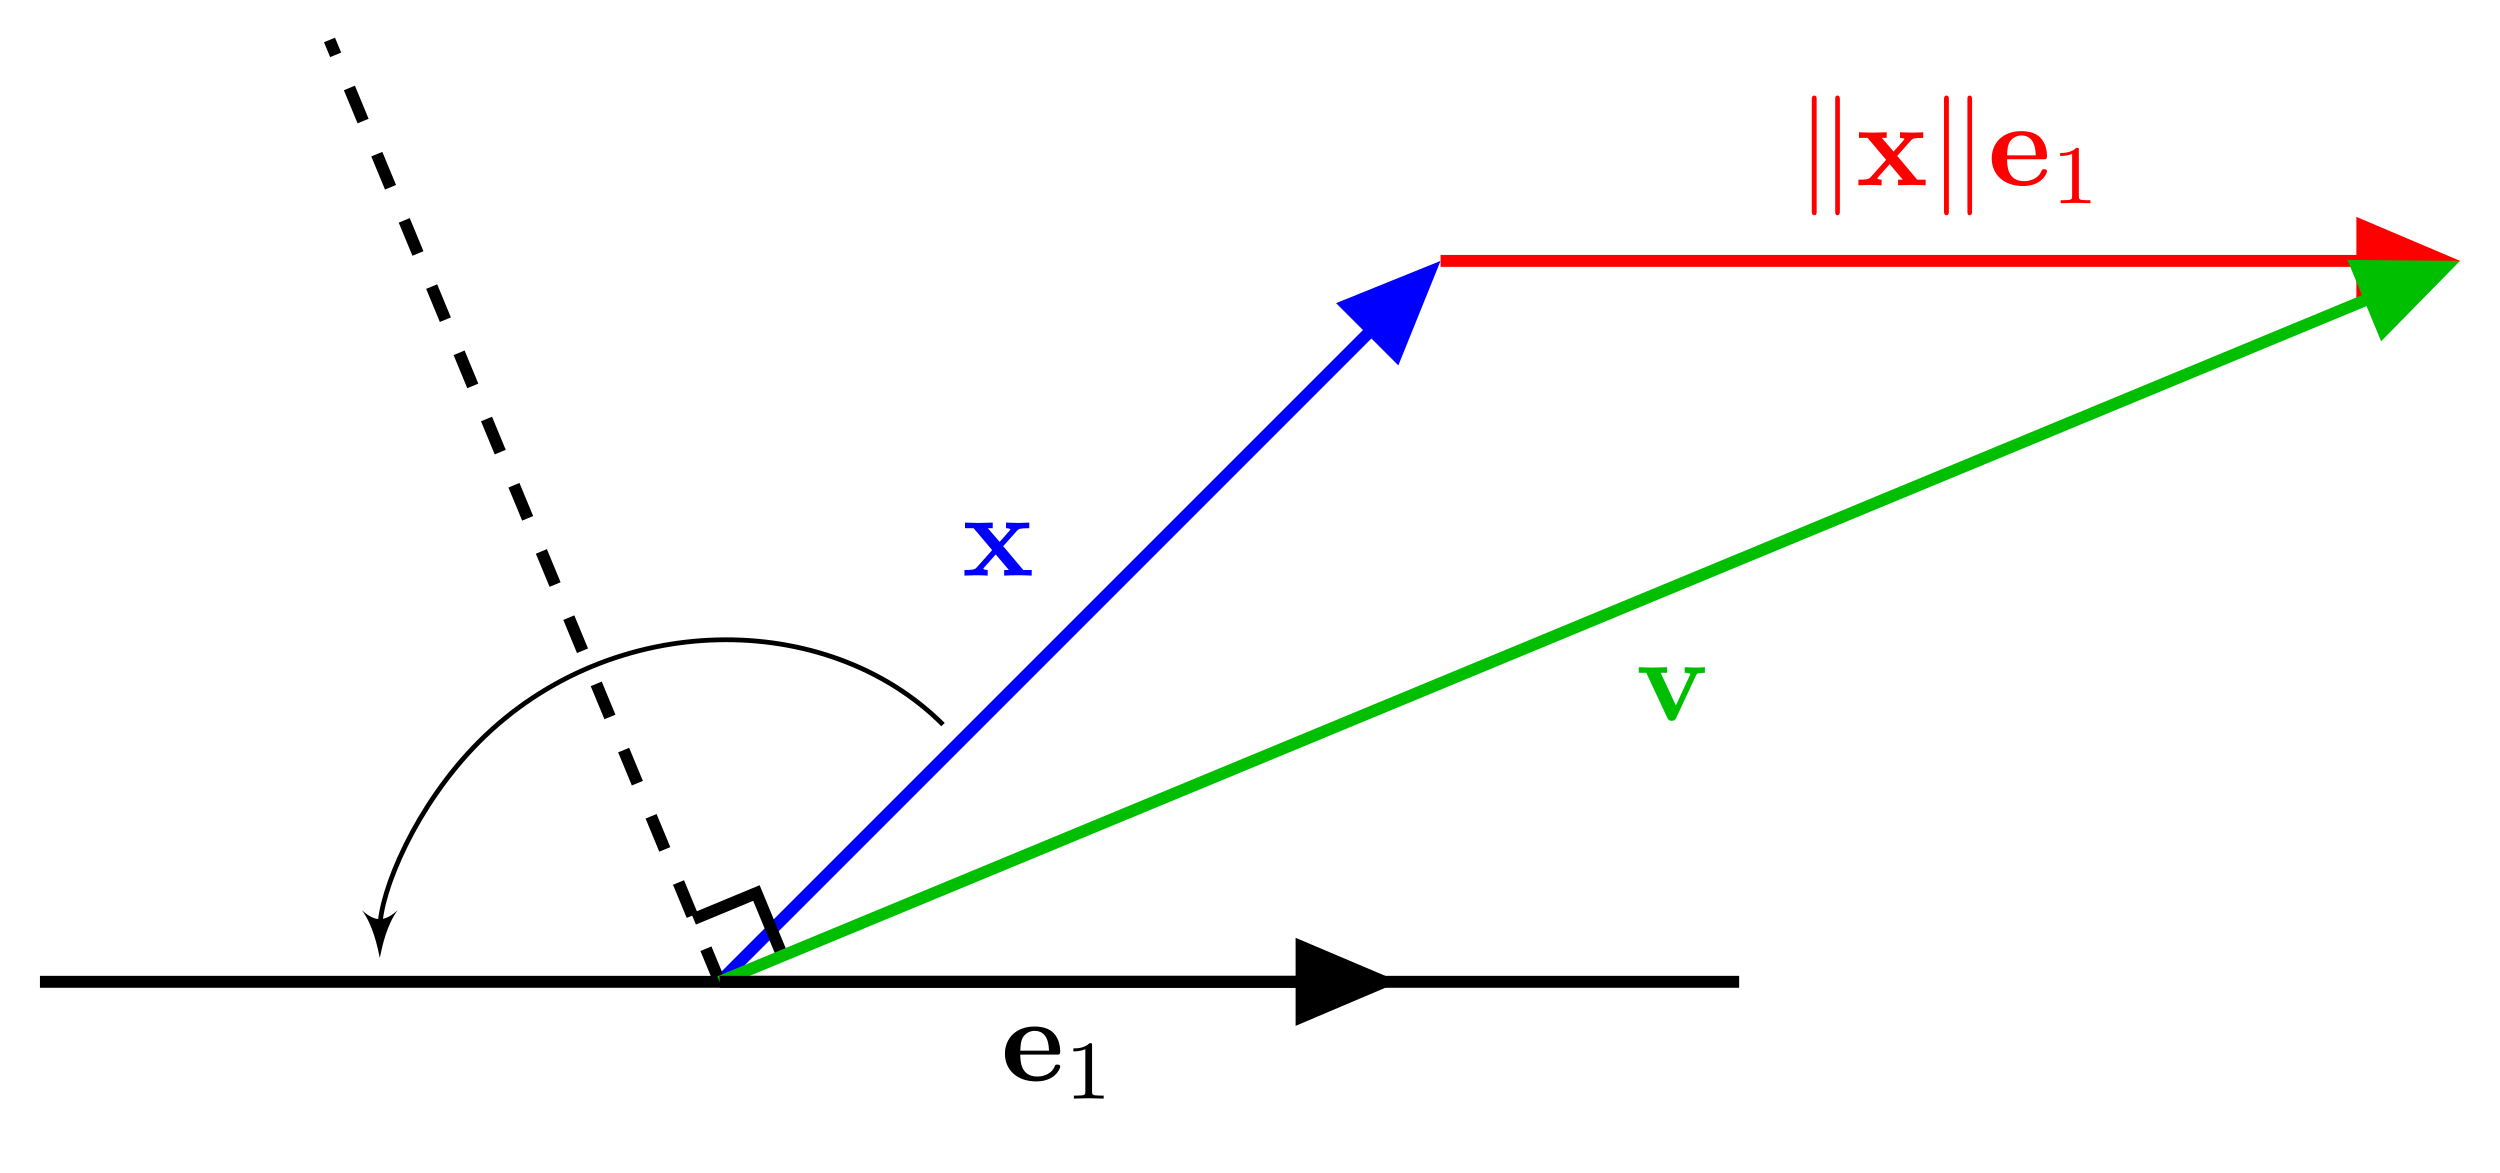
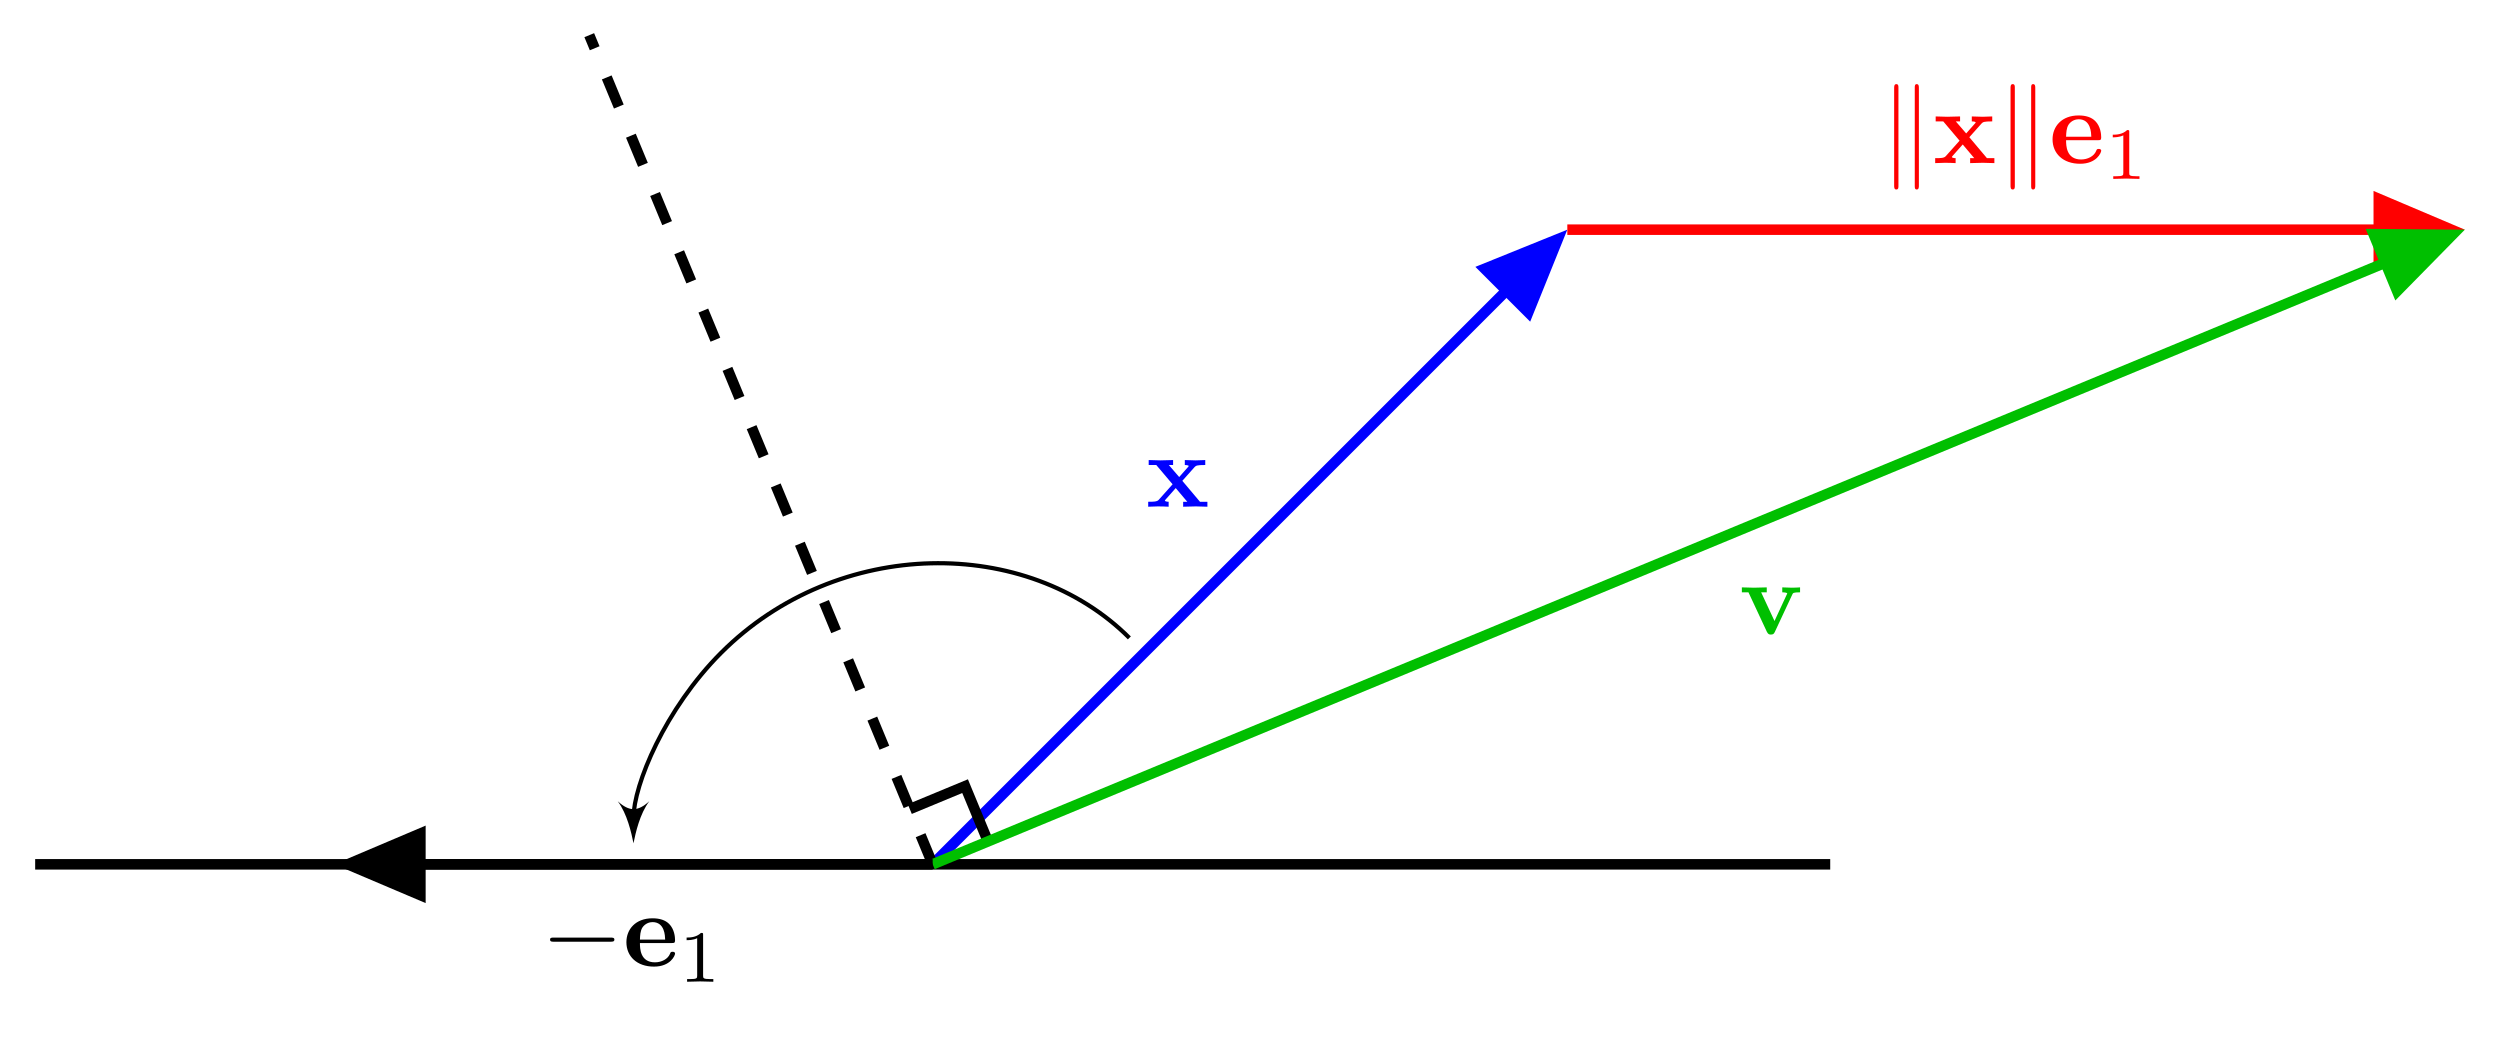
- <svg xmlns="http://www.w3.org/2000/svg" xmlns:xlink="http://www.w3.org/1999/xlink" width="208.53" height="97.79" viewBox="0 0 208.53 97.79">
+ <svg xmlns="http://www.w3.org/2000/svg" xmlns:xlink="http://www.w3.org/1999/xlink" width="236.876pt" height="99.174pt" viewBox="0 0 236.876 99.174">
  <defs>
    <g>
      <g id="glyph-0-0">
        <path d="M 3.453 -2.453 L 4.609 -3.75 C 4.75 -3.891 4.812 -3.953 5.625 -3.953 L 5.625 -4.422 C 5.281 -4.406 4.766 -4.391 4.719 -4.391 C 4.469 -4.391 3.969 -4.422 3.688 -4.422 L 3.688 -3.953 C 3.828 -3.953 3.953 -3.938 4.062 -3.875 C 4.031 -3.812 4.031 -3.781 3.984 -3.75 L 3.156 -2.812 L 2.172 -3.953 L 2.578 -3.953 L 2.578 -4.422 C 2.312 -4.422 1.688 -4.391 1.359 -4.391 C 1.047 -4.391 0.594 -4.422 0.266 -4.422 L 0.266 -3.953 L 0.984 -3.953 L 2.531 -2.125 L 1.219 -0.656 C 1.062 -0.469 0.703 -0.469 0.219 -0.469 L 0.219 0 C 0.562 -0.016 1.094 -0.031 1.141 -0.031 C 1.391 -0.031 1.969 -0.016 2.156 0 L 2.156 -0.469 C 1.984 -0.469 1.797 -0.516 1.797 -0.578 C 1.797 -0.594 1.797 -0.594 1.859 -0.672 L 2.828 -1.766 L 3.922 -0.469 L 3.531 -0.469 L 3.531 0 C 3.797 -0.016 4.406 -0.031 4.734 -0.031 C 5.047 -0.031 5.5 -0.016 5.828 0 L 5.828 -0.469 L 5.125 -0.469 Z M 3.453 -2.453 " />
      </g>
      <g id="glyph-0-1">
        <path d="M 4.609 -2.172 C 4.828 -2.172 4.922 -2.172 4.922 -2.438 C 4.922 -2.75 4.859 -3.484 4.359 -3.984 C 4 -4.344 3.469 -4.516 2.781 -4.516 C 1.188 -4.516 0.312 -3.484 0.312 -2.25 C 0.312 -0.906 1.312 0.062 2.922 0.062 C 4.5 0.062 4.922 -1 4.922 -1.172 C 4.922 -1.344 4.734 -1.344 4.688 -1.344 C 4.516 -1.344 4.5 -1.297 4.438 -1.141 C 4.234 -0.656 3.656 -0.344 3.016 -0.344 C 1.609 -0.344 1.594 -1.672 1.594 -2.172 Z M 1.594 -2.5 C 1.609 -2.891 1.625 -3.312 1.828 -3.641 C 2.094 -4.031 2.5 -4.156 2.781 -4.156 C 3.953 -4.156 3.969 -2.844 3.984 -2.5 Z M 1.594 -2.5 " />
      </g>
      <g id="glyph-0-2">
        <path d="M 5.047 -3.75 C 5.109 -3.891 5.141 -3.953 5.781 -3.953 L 5.781 -4.422 C 5.531 -4.406 5.25 -4.391 5 -4.391 C 4.75 -4.391 4.297 -4.422 4.094 -4.422 L 4.094 -3.953 C 4.281 -3.953 4.562 -3.922 4.562 -3.844 C 4.562 -3.844 4.562 -3.812 4.516 -3.734 L 3.359 -1.234 L 2.094 -3.953 L 2.625 -3.953 L 2.625 -4.422 C 2.297 -4.406 1.406 -4.391 1.391 -4.391 C 1.109 -4.391 0.672 -4.422 0.266 -4.422 L 0.266 -3.953 L 0.891 -3.953 L 2.641 -0.203 C 2.766 0.047 2.891 0.047 3.016 0.047 C 3.188 0.047 3.297 0.016 3.391 -0.203 Z M 5.047 -3.75 " />
      </g>
      <g id="glyph-1-0">
        <path d="M 1.719 -7.141 C 1.719 -7.297 1.719 -7.484 1.516 -7.484 C 1.312 -7.484 1.312 -7.25 1.312 -7.109 L 1.312 2.125 C 1.312 2.281 1.312 2.5 1.516 2.5 C 1.719 2.5 1.719 2.312 1.719 2.156 Z M 3.656 -7.109 C 3.656 -7.266 3.656 -7.484 3.453 -7.484 C 3.266 -7.484 3.266 -7.297 3.266 -7.141 L 3.266 2.156 C 3.266 2.312 3.266 2.5 3.453 2.5 C 3.656 2.5 3.656 2.266 3.656 2.125 Z M 3.656 -7.109 " />
      </g>
+       <g id="glyph-1-1">
+         <path d="M 6.562 -2.297 C 6.734 -2.297 6.922 -2.297 6.922 -2.5 C 6.922 -2.688 6.734 -2.688 6.562 -2.688 L 1.172 -2.688 C 1 -2.688 0.828 -2.688 0.828 -2.5 C 0.828 -2.297 1 -2.297 1.172 -2.297 Z M 6.562 -2.297 " />
+       </g>
      <g id="glyph-2-0">
        <path d="M 2.328 -4.438 C 2.328 -4.625 2.328 -4.625 2.125 -4.625 C 1.672 -4.188 1.047 -4.188 0.766 -4.188 L 0.766 -3.938 C 0.922 -3.938 1.391 -3.938 1.766 -4.125 L 1.766 -0.578 C 1.766 -0.344 1.766 -0.25 1.078 -0.25 L 0.812 -0.25 L 0.812 0 C 0.938 0 1.797 -0.031 2.047 -0.031 C 2.266 -0.031 3.141 0 3.297 0 L 3.297 -0.25 L 3.031 -0.25 C 2.328 -0.25 2.328 -0.344 2.328 -0.578 Z M 2.328 -4.438 " />
      </g>
    </g>
    <clipPath id="clip-0">
-       <path clip-rule="nonzero" d="M 182 4 L 208.531 4 L 208.531 39 L 182 39 Z M 182 4 " />
+       <path clip-rule="nonzero" d="M 211 4 L 236.875 4 L 236.875 39 L 211 39 Z M 211 4 " />
    </clipPath>
    <clipPath id="clip-1">
-       <path clip-rule="nonzero" d="M 45 8 L 208.531 8 L 208.531 96 L 45 96 Z M 45 8 " />
+       <path clip-rule="nonzero" d="M 74 8 L 236.875 8 L 236.875 96 L 74 96 Z M 74 8 " />
    </clipPath>
    <clipPath id="clip-2">
-       <path clip-rule="nonzero" d="M 182 8 L 208.531 8 L 208.531 42 L 182 42 Z M 182 8 " />
-     </clipPath>
-     <clipPath id="clip-3">
-       <path clip-rule="nonzero" d="M 94 64 L 130 64 L 130 97.789 L 94 97.789 Z M 94 64 " />
+       <path clip-rule="nonzero" d="M 210 8 L 236.875 8 L 236.875 42 L 210 42 Z M 210 8 " />
    </clipPath>
  </defs>
-   <path fill="none" stroke-width="0.996" stroke-linecap="butt" stroke-linejoin="miter" stroke="rgb(0%, 0%, 100%)" stroke-opacity="1" stroke-miterlimit="10" d="M 0.001 0.001 L 58.966 58.966 " transform="matrix(1, 0, 0, -1, 60.026, 81.896)" />
-   <path fill-rule="nonzero" fill="rgb(0%, 0%, 100%)" fill-opacity="1" stroke-width="0.996" stroke-linecap="butt" stroke-linejoin="miter" stroke="rgb(0%, 0%, 100%)" stroke-opacity="1" stroke-miterlimit="10" d="M -6.506 2.92 L 0.375 0 L -6.506 -2.92 Z M -6.506 2.92 " transform="matrix(0.7071, -0.7071, -0.7071, -0.7071, 118.9928, 22.92919)" />
+   <path fill="none" stroke-width="0.996" stroke-linecap="butt" stroke-linejoin="miter" stroke="rgb(0%, 0%, 100%)" stroke-opacity="1" stroke-miterlimit="10" d="M -0.001 0.001 L 58.968 58.966 " transform="matrix(1, 0, 0, -1, 88.372, 81.896)" />
+   <path fill-rule="nonzero" fill="rgb(0%, 0%, 100%)" fill-opacity="1" stroke-width="0.996" stroke-linecap="butt" stroke-linejoin="miter" stroke="rgb(0%, 0%, 100%)" stroke-opacity="1" stroke-miterlimit="10" d="M -6.505 2.919 L 0.373 0.002 L -6.505 -2.921 Z M -6.505 2.919 " transform="matrix(0.7071, -0.7071, -0.7071, -0.7071, 147.3388, 22.92919)" />
  <g fill="rgb(0%, 0%, 100%)" fill-opacity="1">
-     <use xlink:href="#glyph-0-0" x="80.227" y="48.012" />
+     <use xlink:href="#glyph-0-0" x="108.573" y="48.012" />
  </g>
-   <path fill="none" stroke-width="0.996" stroke-linecap="butt" stroke-linejoin="miter" stroke="rgb(100%, 0%, 0%)" stroke-opacity="1" stroke-miterlimit="10" d="M 60.134 60.134 L 143.525 60.134 " transform="matrix(1, 0, 0, -1, 60.026, 81.896)" />
-   <path fill-rule="nonzero" fill="rgb(100%, 0%, 0%)" fill-opacity="1" d="M 197.047 18.844 L 203.926 21.762 L 197.047 24.684 Z M 197.047 18.844 " />
+   <path fill="none" stroke-width="0.996" stroke-linecap="butt" stroke-linejoin="miter" stroke="rgb(100%, 0%, 0%)" stroke-opacity="1" stroke-miterlimit="10" d="M 60.132 60.134 L 143.523 60.134 " transform="matrix(1, 0, 0, -1, 88.372, 81.896)" />
+   <path fill-rule="nonzero" fill="rgb(100%, 0%, 0%)" fill-opacity="1" d="M 225.391 18.844 L 232.27 21.762 L 225.391 24.684 Z M 225.391 18.844 " />
  <g clip-path="url(#clip-0)">
-     <path fill="none" stroke-width="0.996" stroke-linecap="butt" stroke-linejoin="miter" stroke="rgb(100%, 0%, 0%)" stroke-opacity="1" stroke-miterlimit="10" d="M -6.503 2.92 L 0.375 0.002 L -6.503 -2.92 Z M -6.503 2.92 " transform="matrix(1, 0, 0, -1, 203.5503, 21.7633)" />
+     <path fill="none" stroke-width="0.996" stroke-linecap="butt" stroke-linejoin="miter" stroke="rgb(100%, 0%, 0%)" stroke-opacity="1" stroke-miterlimit="10" d="M -6.506 2.92 L 0.373 0.002 L -6.506 -2.92 Z M -6.506 2.92 " transform="matrix(1, 0, 0, -1, 231.8963, 21.7633)" />
  </g>
  <g fill="rgb(100%, 0%, 0%)" fill-opacity="1">
-     <use xlink:href="#glyph-1-0" x="149.812" y="15.455" />
+     <use xlink:href="#glyph-1-0" x="178.159" y="15.455" />
  </g>
  <g fill="rgb(100%, 0%, 0%)" fill-opacity="1">
-     <use xlink:href="#glyph-0-0" x="154.794" y="15.455" />
+     <use xlink:href="#glyph-0-0" x="183.14" y="15.455" />
  </g>
  <g fill="rgb(100%, 0%, 0%)" fill-opacity="1">
-     <use xlink:href="#glyph-1-0" x="160.84" y="15.455" />
+     <use xlink:href="#glyph-1-0" x="189.187" y="15.455" />
  </g>
  <g fill="rgb(100%, 0%, 0%)" fill-opacity="1">
-     <use xlink:href="#glyph-0-1" x="165.822" y="15.455" />
+     <use xlink:href="#glyph-0-1" x="194.168" y="15.455" />
  </g>
  <g fill="rgb(100%, 0%, 0%)" fill-opacity="1">
-     <use xlink:href="#glyph-2-0" x="171.073" y="16.95" />
+     <use xlink:href="#glyph-2-0" x="199.419" y="16.95" />
  </g>
-   <path fill="none" stroke-width="0.996" stroke-linecap="butt" stroke-linejoin="miter" stroke="rgb(0%, 0%, 0%)" stroke-opacity="1" stroke-miterlimit="10" d="M -56.694 0.001 L 85.04 0.001 " transform="matrix(1, 0, 0, -1, 60.026, 81.896)" />
-   <path fill="none" stroke-width="0.996" stroke-linecap="butt" stroke-linejoin="miter" stroke="rgb(0%, 0%, 0%)" stroke-opacity="1" stroke-dasharray="2.989 2.989" stroke-miterlimit="10" d="M 0.001 0.001 L -32.542 78.564 " transform="matrix(1, 0, 0, -1, 60.026, 81.896)" />
-   <path fill="none" stroke-width="0.996" stroke-linecap="butt" stroke-linejoin="miter" stroke="rgb(0%, 0%, 0%)" stroke-opacity="1" stroke-miterlimit="10" d="M 5.236 2.169 L 3.068 7.408 L -2.171 5.236 " transform="matrix(1, 0, 0, -1, 60.026, 81.896)" />
+   <path fill="none" stroke-width="0.996" stroke-linecap="butt" stroke-linejoin="miter" stroke="rgb(0%, 0%, 0%)" stroke-opacity="1" stroke-miterlimit="10" d="M -85.04 0.001 L 85.042 0.001 " transform="matrix(1, 0, 0, -1, 88.372, 81.896)" />
+   <path fill="none" stroke-width="0.996" stroke-linecap="butt" stroke-linejoin="miter" stroke="rgb(0%, 0%, 0%)" stroke-opacity="1" stroke-dasharray="2.989 2.989" stroke-miterlimit="10" d="M -0.001 0.001 L -32.54 78.564 " transform="matrix(1, 0, 0, -1, 88.372, 81.896)" />
+   <path fill="none" stroke-width="0.996" stroke-linecap="butt" stroke-linejoin="miter" stroke="rgb(0%, 0%, 0%)" stroke-opacity="1" stroke-miterlimit="10" d="M 5.237 2.169 L 3.069 7.408 L -2.169 5.236 " transform="matrix(1, 0, 0, -1, 88.372, 81.896)" />
  <g clip-path="url(#clip-1)">
-     <path fill="none" stroke-width="0.996" stroke-linecap="butt" stroke-linejoin="miter" stroke="rgb(0%, 75%, 0%)" stroke-opacity="1" stroke-miterlimit="10" d="M 0.001 0.001 L 143.65 59.501 " transform="matrix(1, 0, 0, -1, 60.026, 81.896)" />
+     <path fill="none" stroke-width="0.996" stroke-linecap="butt" stroke-linejoin="miter" stroke="rgb(0%, 75%, 0%)" stroke-opacity="1" stroke-miterlimit="10" d="M -0.001 0.001 L 143.651 59.501 " transform="matrix(1, 0, 0, -1, 88.372, 81.896)" />
  </g>
-   <path fill-rule="nonzero" fill="rgb(0%, 75%, 0%)" fill-opacity="1" d="M 196.551 22.188 L 204.02 22.25 L 198.785 27.582 Z M 196.551 22.188 " />
+   <path fill-rule="nonzero" fill="rgb(0%, 75%, 0%)" fill-opacity="1" d="M 224.895 22.188 L 232.367 22.25 L 227.129 27.582 Z M 224.895 22.188 " />
  <g clip-path="url(#clip-2)">
-     <path fill="none" stroke-width="0.996" stroke-linecap="butt" stroke-linejoin="miter" stroke="rgb(0%, 75%, 0%)" stroke-opacity="1" stroke-miterlimit="10" d="M -6.504 2.918 L 0.373 0.002 L -6.504 -2.921 Z M -6.504 2.918 " transform="matrix(0.92383, -0.38266, -0.38266, -0.92383, 203.6759, 22.39423)" />
+     <path fill="none" stroke-width="0.996" stroke-linecap="butt" stroke-linejoin="miter" stroke="rgb(0%, 75%, 0%)" stroke-opacity="1" stroke-miterlimit="10" d="M -6.506 2.919 L 0.374 0.001 L -6.506 -2.921 Z M -6.506 2.919 " transform="matrix(0.92383, -0.38266, -0.38266, -0.92383, 232.0219, 22.39423)" />
  </g>
  <g fill="rgb(0%, 75%, 0%)" fill-opacity="1">
-     <use xlink:href="#glyph-0-2" x="136.429" y="60.075" />
+     <use xlink:href="#glyph-0-2" x="164.776" y="60.076" />
  </g>
-   <path fill="none" stroke-width="0.996" stroke-linecap="butt" stroke-linejoin="miter" stroke="rgb(0%, 0%, 0%)" stroke-opacity="1" stroke-miterlimit="10" d="M 0.001 0.001 L 55.044 0.001 " transform="matrix(1, 0, 0, -1, 60.026, 81.896)" />
-   <path fill-rule="nonzero" fill="rgb(0%, 0%, 0%)" fill-opacity="1" d="M 108.566 78.977 L 115.445 81.895 L 108.566 84.816 Z M 108.566 78.977 " />
-   <g clip-path="url(#clip-3)">
-     <path fill="none" stroke-width="0.996" stroke-linecap="butt" stroke-linejoin="miter" stroke="rgb(0%, 0%, 0%)" stroke-opacity="1" stroke-miterlimit="10" d="M -6.504 2.919 L 0.375 0.001 L -6.504 -2.92 Z M -6.504 2.919 " transform="matrix(1, 0, 0, -1, 115.0708, 81.896)" />
+   <path fill="none" stroke-width="0.996" stroke-linecap="butt" stroke-linejoin="miter" stroke="rgb(0%, 0%, 0%)" stroke-opacity="1" stroke-miterlimit="10" d="M -0.001 0.001 L -55.044 0.001 " transform="matrix(1, 0, 0, -1, 88.372, 81.896)" />
+   <path fill-rule="nonzero" fill="rgb(0%, 0%, 0%)" fill-opacity="1" stroke-width="0.996" stroke-linecap="butt" stroke-linejoin="miter" stroke="rgb(0%, 0%, 0%)" stroke-opacity="1" stroke-miterlimit="10" d="M -6.505 2.92 L 0.374 -0.001 L -6.505 -2.919 Z M -6.505 2.92 " transform="matrix(-1, 0, 0, 1, 33.32723, 81.896)" />
+   <g fill="rgb(0%, 0%, 0%)" fill-opacity="1">
+     <use xlink:href="#glyph-1-1" x="51.291" y="91.525" />
  </g>
  <g fill="rgb(0%, 0%, 0%)" fill-opacity="1">
-     <use xlink:href="#glyph-0-1" x="83.512" y="90.141" />
+     <use xlink:href="#glyph-0-1" x="59.04" y="91.525" />
  </g>
  <g fill="rgb(0%, 0%, 0%)" fill-opacity="1">
-     <use xlink:href="#glyph-2-0" x="88.763" y="91.636" />
+     <use xlink:href="#glyph-2-0" x="64.291" y="93.02" />
  </g>
-   <path fill="none" stroke-width="0.399" stroke-linecap="butt" stroke-linejoin="miter" stroke="rgb(0%, 0%, 0%)" stroke-opacity="1" stroke-miterlimit="10" d="M 18.634 21.455 C 8.974 31.115 -8.975 31.115 -20.046 20.044 C -25.358 14.728 -28.346 7.517 -28.346 4.384 " transform="matrix(1, 0, 0, -1, 60.026, 81.896)" />
-   <path fill-rule="nonzero" fill="rgb(0%, 0%, 0%)" fill-opacity="1" d="M 31.68 79.902 C 31.879 78.906 32.277 77.113 33.172 75.918 C 32.078 76.914 31.281 76.914 30.184 75.918 C 31.082 77.113 31.48 78.906 31.68 79.902 Z M 31.68 79.902 " />
+   <path fill="none" stroke-width="0.399" stroke-linecap="butt" stroke-linejoin="miter" stroke="rgb(0%, 0%, 0%)" stroke-opacity="1" stroke-miterlimit="10" d="M 18.636 21.455 C 8.976 31.115 -8.974 31.115 -20.044 20.044 C -25.36 14.728 -28.349 7.517 -28.349 4.384 " transform="matrix(1, 0, 0, -1, 88.372, 81.896)" />
+   <path fill-rule="nonzero" fill="rgb(0%, 0%, 0%)" fill-opacity="1" d="M 60.023 79.902 C 60.223 78.906 60.621 77.113 61.52 75.918 C 60.422 76.914 59.625 76.914 58.531 75.918 C 59.426 77.113 59.824 78.906 60.023 79.902 Z M 60.023 79.902 " />
</svg>
